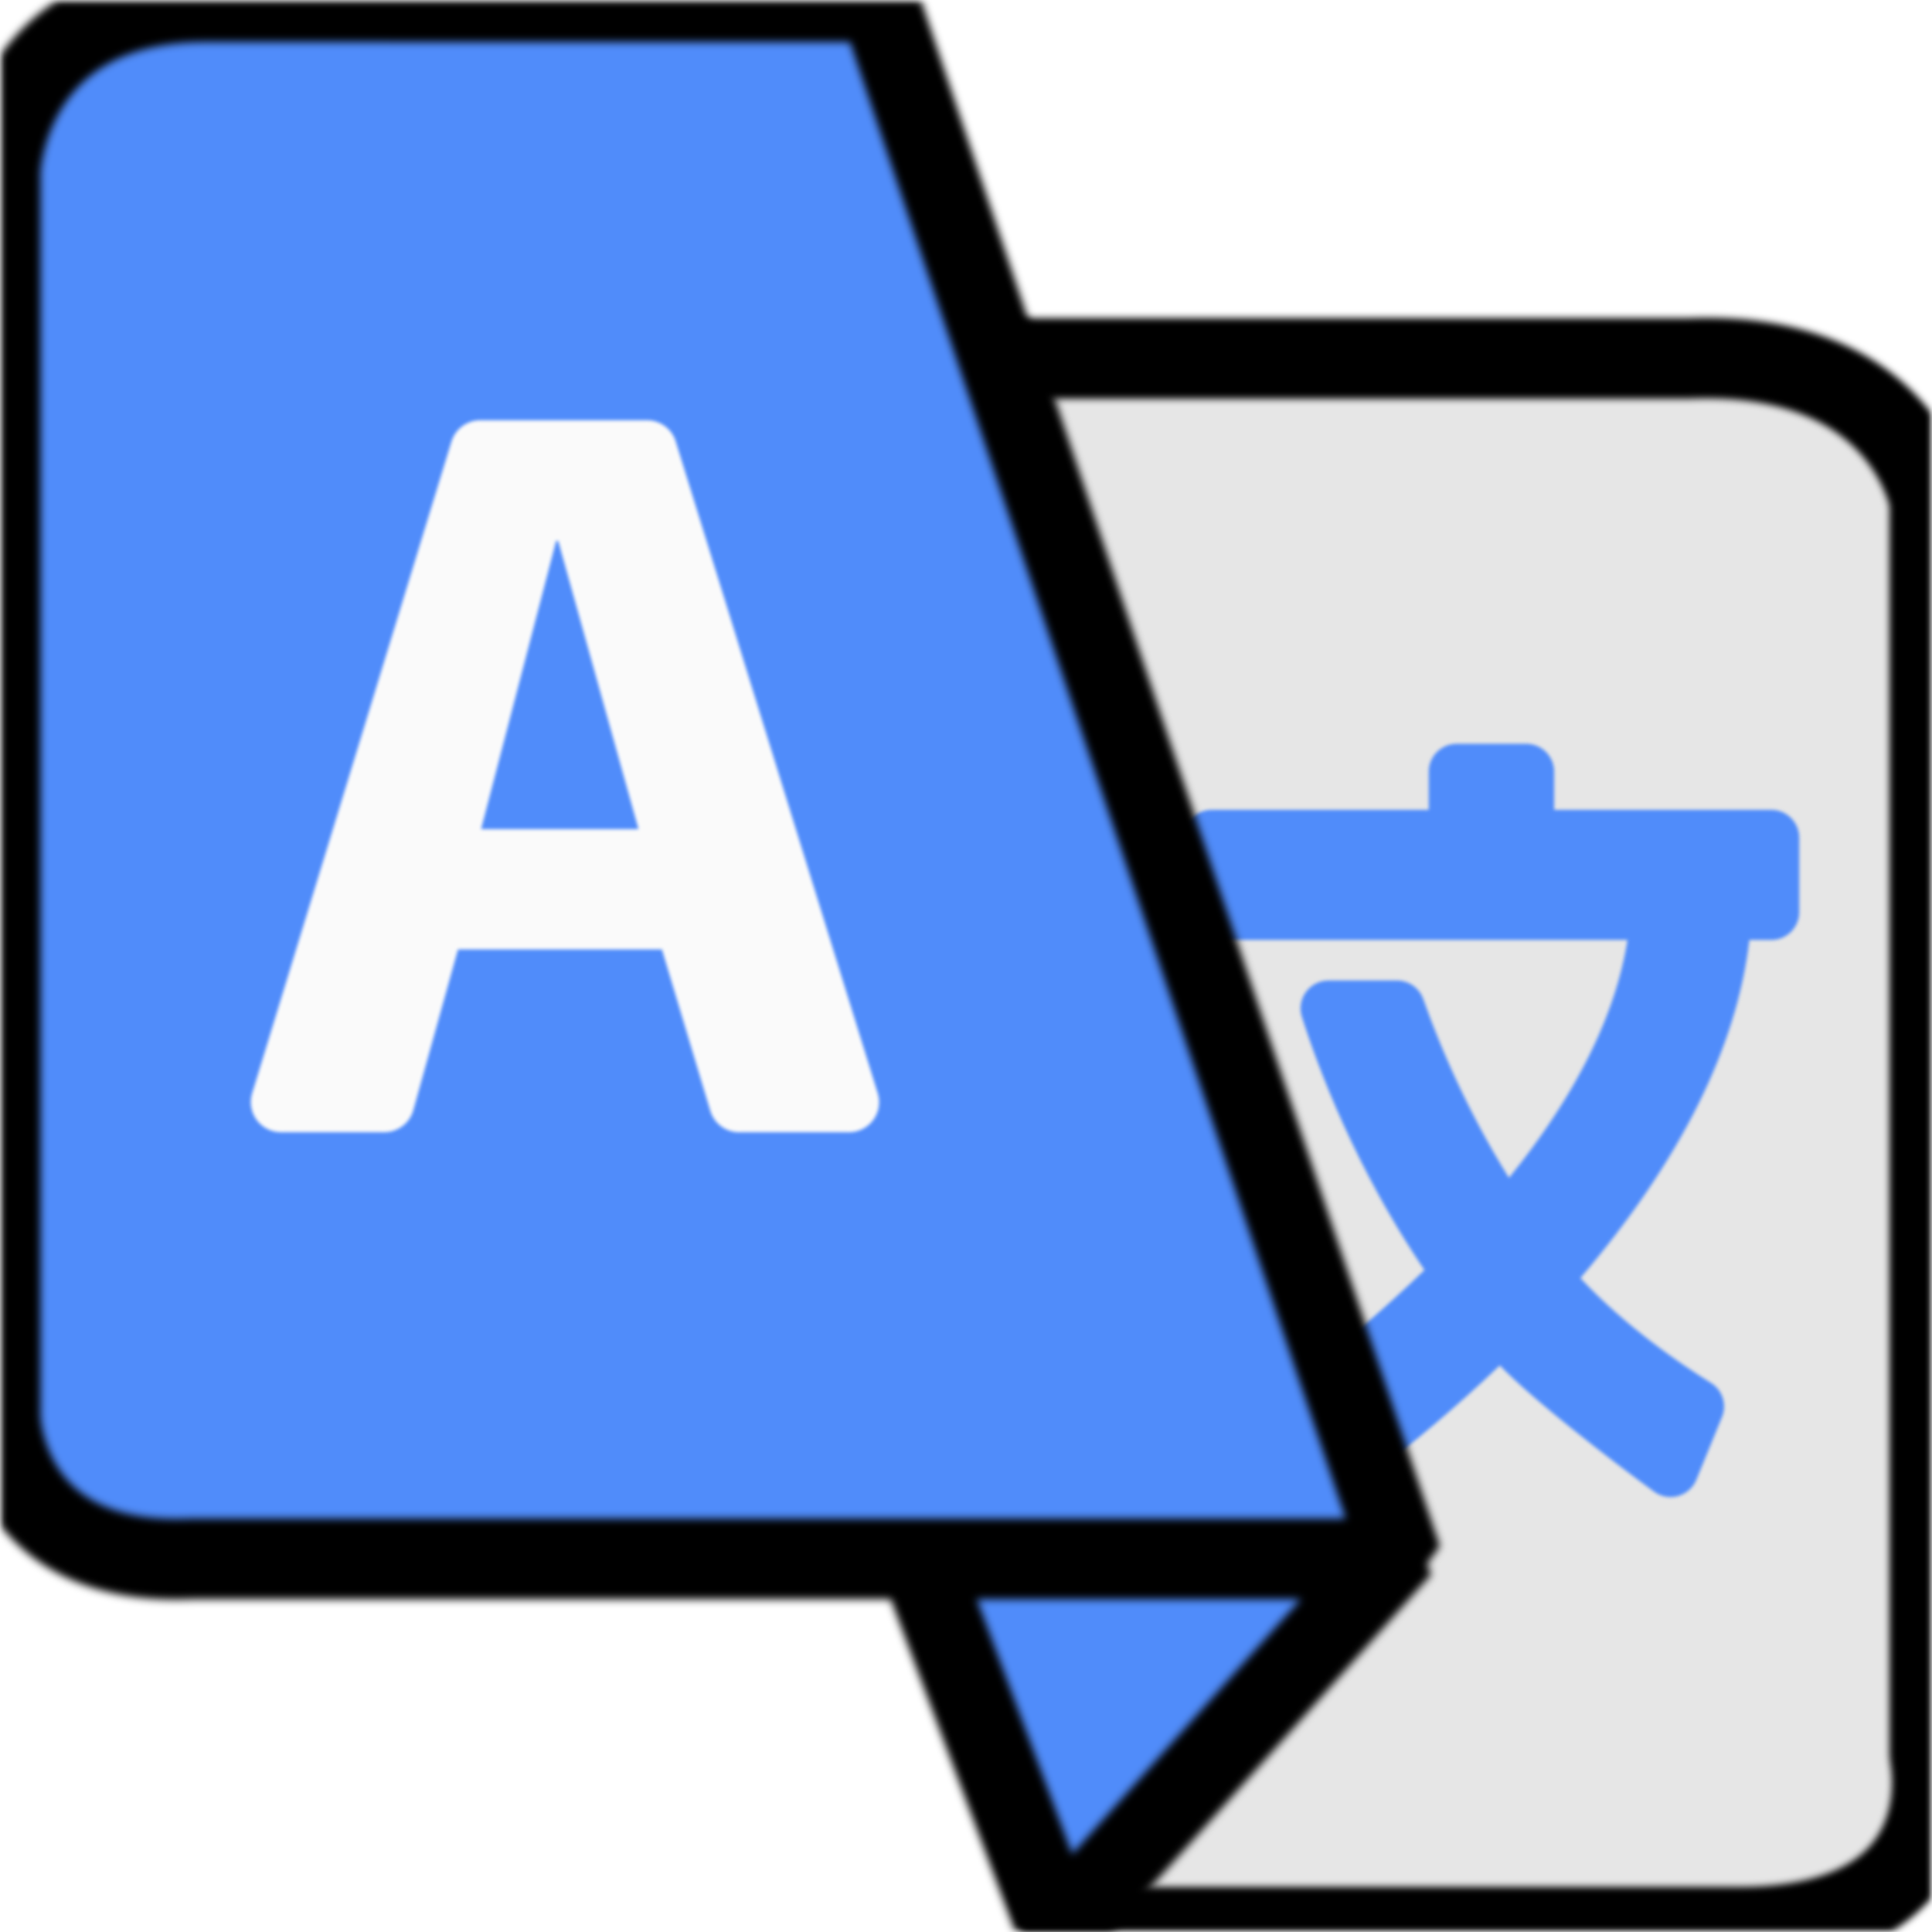
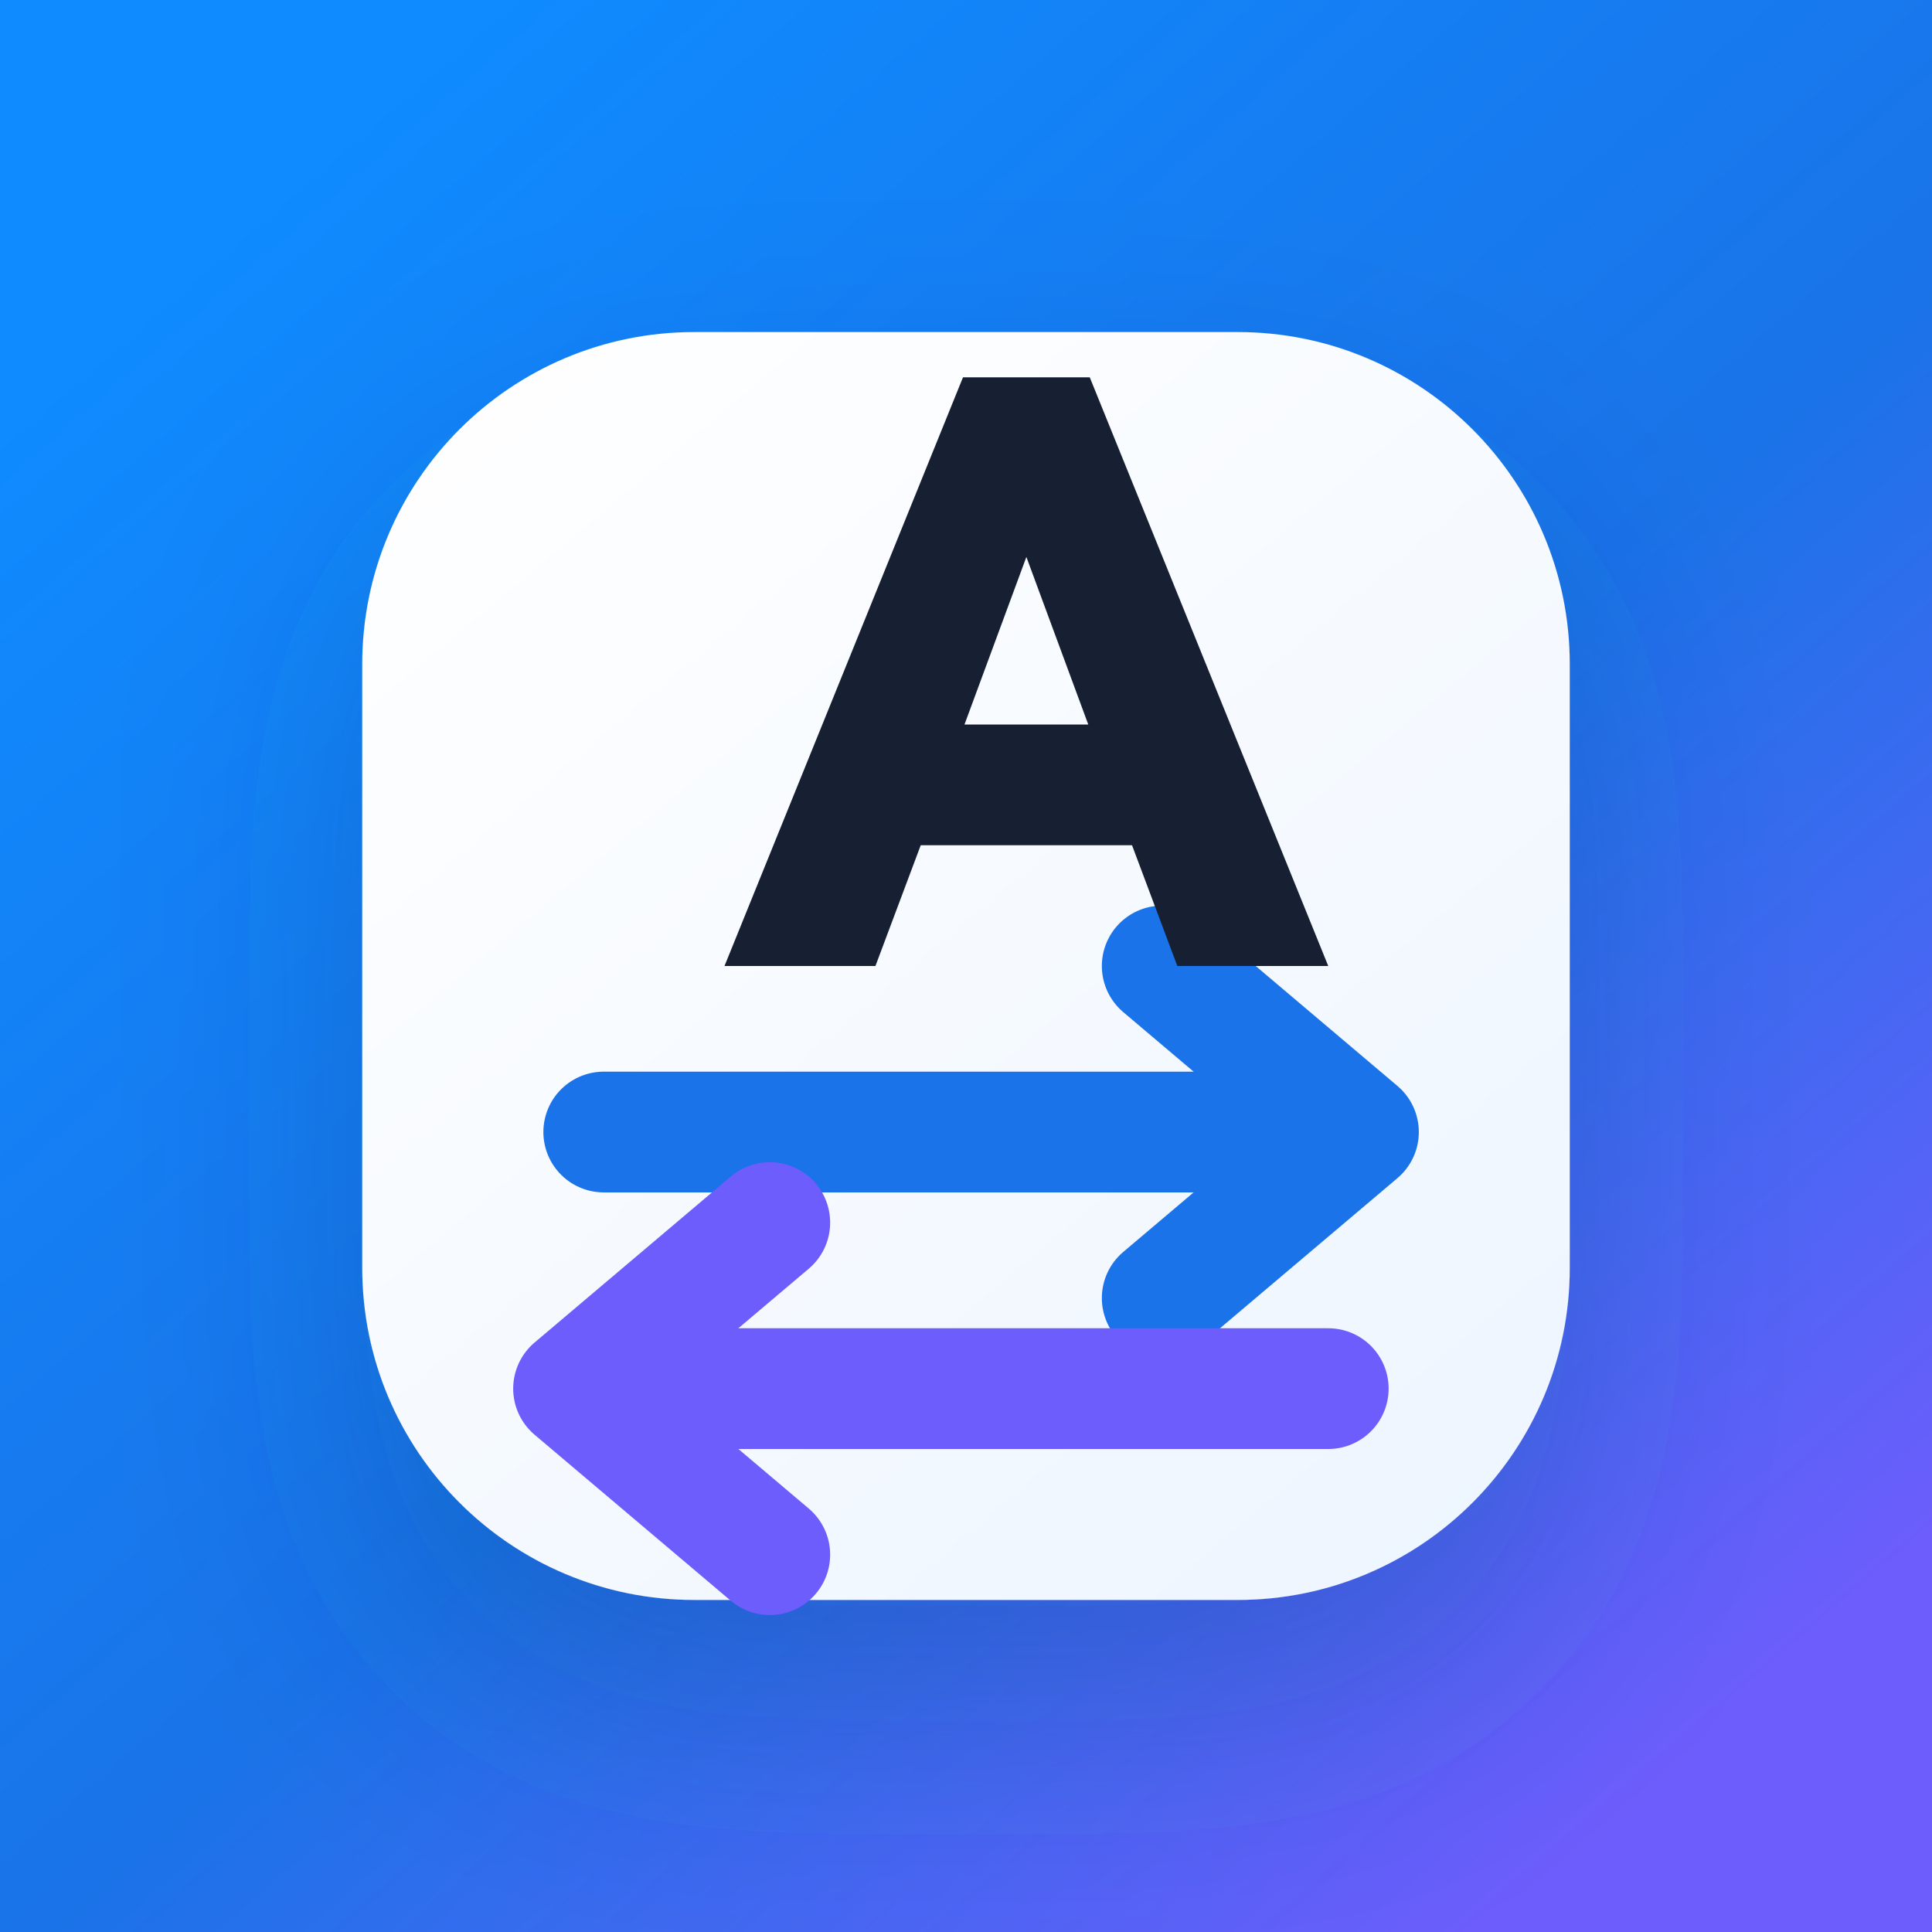
- <svg xmlns="http://www.w3.org/2000/svg" viewBox="0 0 48 48" version="1.1" id="svg910">
-   <defs id="defs894">
-     <linearGradient id="3" x1="307.01" y1="499.5" x2="308.65" y2="536.53" gradientUnits="userSpaceOnUse" gradientTransform="matrix(1.1865 0 0-1.02616-323 544.48)">
-       <stop stop-color="#1360c1" id="stop869" />
-       <stop offset="1" stop-color="#2190ec" id="stop871" />
+ <svg xmlns="http://www.w3.org/2000/svg" viewBox="0 0 128 128">
+   <defs>
+     <linearGradient id="bg" x1="18" y1="12" x2="110" y2="118" gradientUnits="userSpaceOnUse">
+       <stop stop-color="#0f8bff" />
+       <stop offset="0.55" stop-color="#1a73e8" />
+       <stop offset="1" stop-color="#6d5dfc" />
    </linearGradient>
-     <linearGradient id="4" x1="47.83" y1="21.32" x2="46.836" y2="3.397" gradientUnits="userSpaceOnUse">
-       <stop stop-color="#cdd6da" id="stop874" />
-       <stop offset="1" stop-color="#f6f7f8" id="stop876" />
+     <linearGradient id="card" x1="28" y1="22" x2="100" y2="108" gradientUnits="userSpaceOnUse">
+       <stop stop-color="#ffffff" />
+       <stop offset="1" stop-color="#edf5ff" />
    </linearGradient>
-     <linearGradient id="2" x1="59.22" y1="37.13" x2="67.54" y2="34.11" gradientUnits="userSpaceOnUse">
-       <stop stop-color="#1e48aa" id="stop879" />
-       <stop offset="1" stop-color="#1e2a8d" id="stop881" />
-     </linearGradient>
-     <linearGradient id="0" x1="70.21" y1="30.867" x2="69.59" y2="14.09" gradientUnits="userSpaceOnUse" gradientTransform="matrix(1.06437,0,0,1.06437,-4.048233,-2.09782)">
-       <stop stop-color="#1f52b9" id="stop884" />
-       <stop offset="1" stop-color="#147bdc" id="stop886" />
-     </linearGradient>
-     <linearGradient id="1" x1="331.2" y1="531.93" x2="330.68" y2="493.75" gradientUnits="userSpaceOnUse" gradientTransform="matrix(1.3571 0 0-1.03373-382.32 554.24)">
-       <stop stop-color="#dcebe8" id="stop889" />
-       <stop offset="1" stop-color="#f6f8f7" id="stop891" />
-     </linearGradient>
-     <filter style="color-interpolation-filters:sRGB" id="filter6110" x="-0.036" y="-0.026" width="1.07" height="1.046">
-       <feGaussianBlur stdDeviation="0.101" id="feGaussianBlur6112" />
-     </filter>
-     <filter style="color-interpolation-filters:sRGB" id="filter6114" x="-0.033" y="-0.031" width="1.068" height="1.062">
-       <feGaussianBlur stdDeviation="0.09" id="feGaussianBlur6116" />
-     </filter>
-     <filter style="color-interpolation-filters:sRGB" id="filter6118" x="-0.083" y="-0.112" width="1.149" height="1.189">
-       <feGaussianBlur stdDeviation="0.026" id="feGaussianBlur6120" />
-     </filter>
-     <filter style="color-interpolation-filters:sRGB" id="filter6315" x="-0.006" y="-0.006" width="1.013" height="1.011">
-       <feGaussianBlur stdDeviation="0.041" id="feGaussianBlur6317" />
-     </filter>
-     <filter style="color-interpolation-filters:sRGB" id="filter6319" x="-0.007" y="-0.005" width="1.013" height="1.01">
-       <feGaussianBlur stdDeviation="0.043" id="feGaussianBlur6321" />
+     <filter id="shadow" x="-20%" y="-20%" width="140%" height="150%">
+       <feDropShadow dx="0" dy="8" stdDeviation="8" flood-color="#0b3b7a" flood-opacity="0.24" />
    </filter>
  </defs>
-   <g transform="matrix(.99999 0 0 .99999-33.481 5.512)" enable-background="new" id="g908">
-     <path d="m59.909 42.37l-13.233-38.976h28.755c5.383-.219 5.997 3.562 5.997 3.562v31.16c0 0 .943 4.254-4.758 4.254z" fill="url(#1)" fill-rule="evenodd" id="path896" style="stroke:#000000;stroke-opacity:1;stroke-linejoin:bevel;stroke-linecap:round;stroke-width:2;stroke-miterlimit:4;stroke-dasharray:none;filter:url(#filter6114);fill:#e6e6e6;fill-opacity:1" />
-     <path d="m 63.582,17.84 h 10.334 c -0.292,1.866 -1.28,3.854 -2.944,5.913 -1.06,-1.698 -1.741,-3.345 -2.129,-4.442 -0.098,-0.277 -0.36,-0.462 -0.654,-0.462 h -1.701 c -0.221,0 -0.429,0.105 -0.56,0.284 -0.131,0.179 -0.168,0.408 -0.101,0.619 0.403,1.269 1.33,3.759 3.046,6.29 -2.027,1.97 -4.046,3.39 -4.827,3.914 -0.311,0.209 -0.4,0.626 -0.201,0.943 l 0.854,1.365 c 0.099,0.158 0.258,0.269 0.44,0.31 0.049,0.001 0.099,0.016 0.148,0.016 0.134,0 0.267,-0.039 0.381,-0.114 0.805,-0.529 2.891,-1.971 5.076,-4.065 0.809,0.843 2.709,2.319 3.835,3.139 0.171,0.125 0.392,0.164 0.597,0.106 0.204,-0.059 0.371,-0.208 0.452,-0.404 l 0.636,-1.556 C 76.393,29.383 76.277,29.023 75.989,28.846 75.256,28.39 73.874,27.455 72.746,26.241 c 2.476,-2.897 3.887,-5.722 4.198,-8.399 h 0.546 c 0.382,0 0.693,-0.311 0.693,-0.693 v -1.847 c 0,-0.382 -0.31,-0.693 -0.693,-0.693 h -5.396 v -0.948 c 0,-0.383 -0.31,-0.693 -0.693,-0.693 h -1.729 c -0.382,0 -0.693,0.31 -0.693,0.693 v 0.948 h -5.396 c -0.382,0 -0.693,0.31 -0.693,0.693 v 1.847 c 0,0.382 0.31,0.692 0.693,0.692" fill="url(#0)" id="path898" style="fill:#508cfa;stroke:none;stroke-width:1.064;stroke-linecap:round;stroke-linejoin:bevel;stroke-opacity:1;fill-opacity:1;filter:url(#filter6319)" />
-     <g fill-rule="evenodd" id="g904" style="fill:#508cfa;fill-opacity:1;filter:url(#filter6110)">
-       <path d="m56.2 32.935l3.562 9.516 8.535-9.516z" fill="url(#2)" id="path900" style="stroke:#000000;stroke-opacity:1;stroke-linecap:round;stroke-linejoin:bevel;stroke-width:2;stroke-miterlimit:4;stroke-dasharray:none;fill:#508cfa;fill-opacity:1;filter:url(#filter6118)" />
-       <path d="m55.32-5.47l12.985 38.69h-30.05c-4.707.218-4.769-3.536-4.769-3.536v-30.932c0 0 .125-4.223 5.109-4.223z" fill="url(#3)" id="path902" style="stroke:#000000;stroke-opacity:1;stroke-width:2;stroke-miterlimit:4;stroke-dasharray:none;stroke-linejoin:bevel;stroke-linecap:round;fill:#508cfa;fill-opacity:1" />
-     </g>
-     <path d="m50.27 5.455c-.097-.312-.386-.525-.713-.525h-4.145c-.328 0-.617.214-.713.528l-4.953 16.194c-.069.226-.027.472.114.663.141.19.363.302.6.302h2.571c.335 0 .629-.224.719-.546l1.11-3.995h5.067l1.202 4.01c.094.316.385.532.715.532h2.733c.238 0 .46-.113.6-.303.141-.191.182-.437.112-.664l-5.02-16.195m-4.836 9.633l1.866-7.164h.051l1.996 7.164h-3.913z" fill="url(#4)" id="path906" style="fill:#fafafa;fill-opacity:1;filter:url(#filter6315)" />
-   </g>
+   <rect width="128" height="128" fill="url(#bg)" />
+   <rect x="24" y="22" width="80" height="84" rx="22" fill="url(#card)" filter="url(#shadow)" />
+   <path d="M40 75h47" stroke="#1a73e8" stroke-width="8" stroke-linecap="round" />
+   <path d="M77 64l13 11-13 11" fill="none" stroke="#1a73e8" stroke-width="8" stroke-linecap="round" stroke-linejoin="round" />
+   <path d="M88 92H41" stroke="#6d5dfc" stroke-width="8" stroke-linecap="round" />
+   <path d="M51 81L38 92l13 11" fill="none" stroke="#6d5dfc" stroke-width="8" stroke-linecap="round" stroke-linejoin="round" />
+   <path d="M48 64l15.8-39h8.4L88 64h-10l-3-8H61l-3 8H48zm15.9-16h8.2L68 36.9 63.9 48z" fill="#172033" />
</svg>
